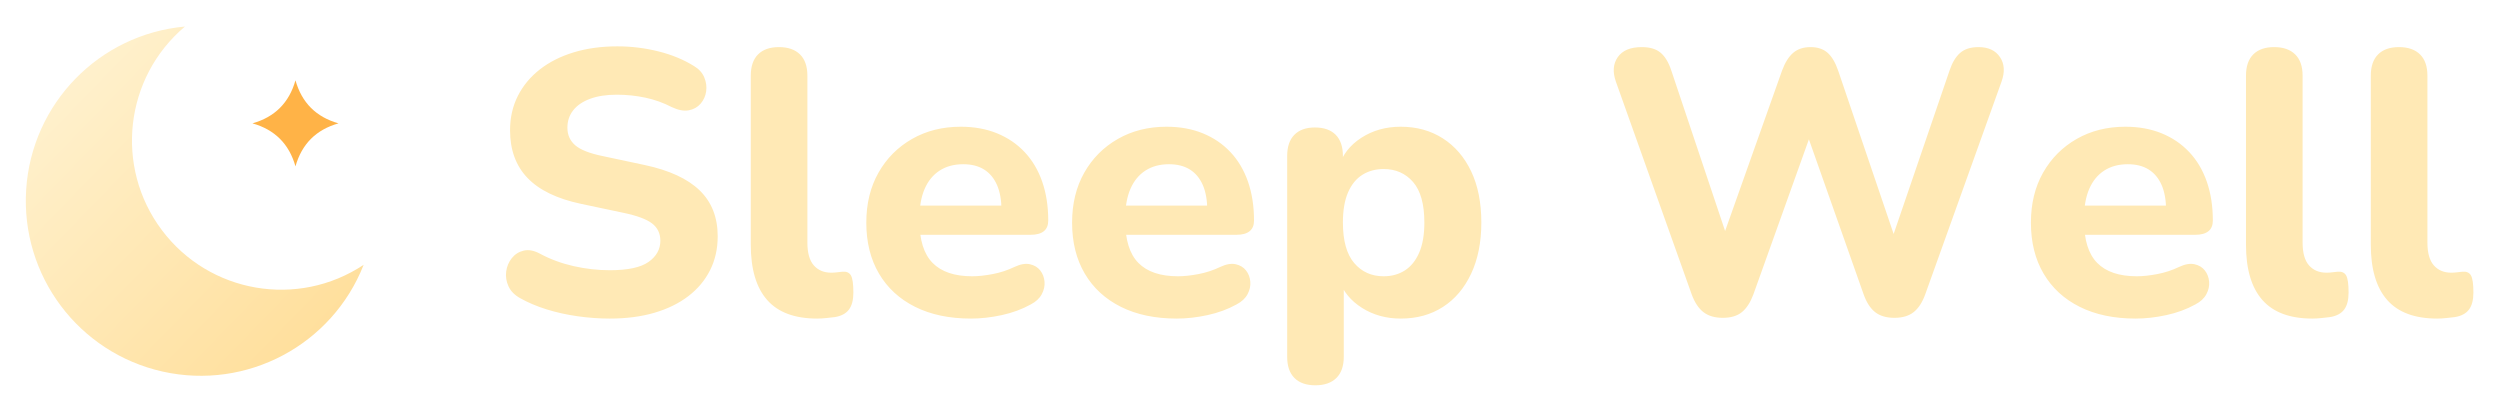
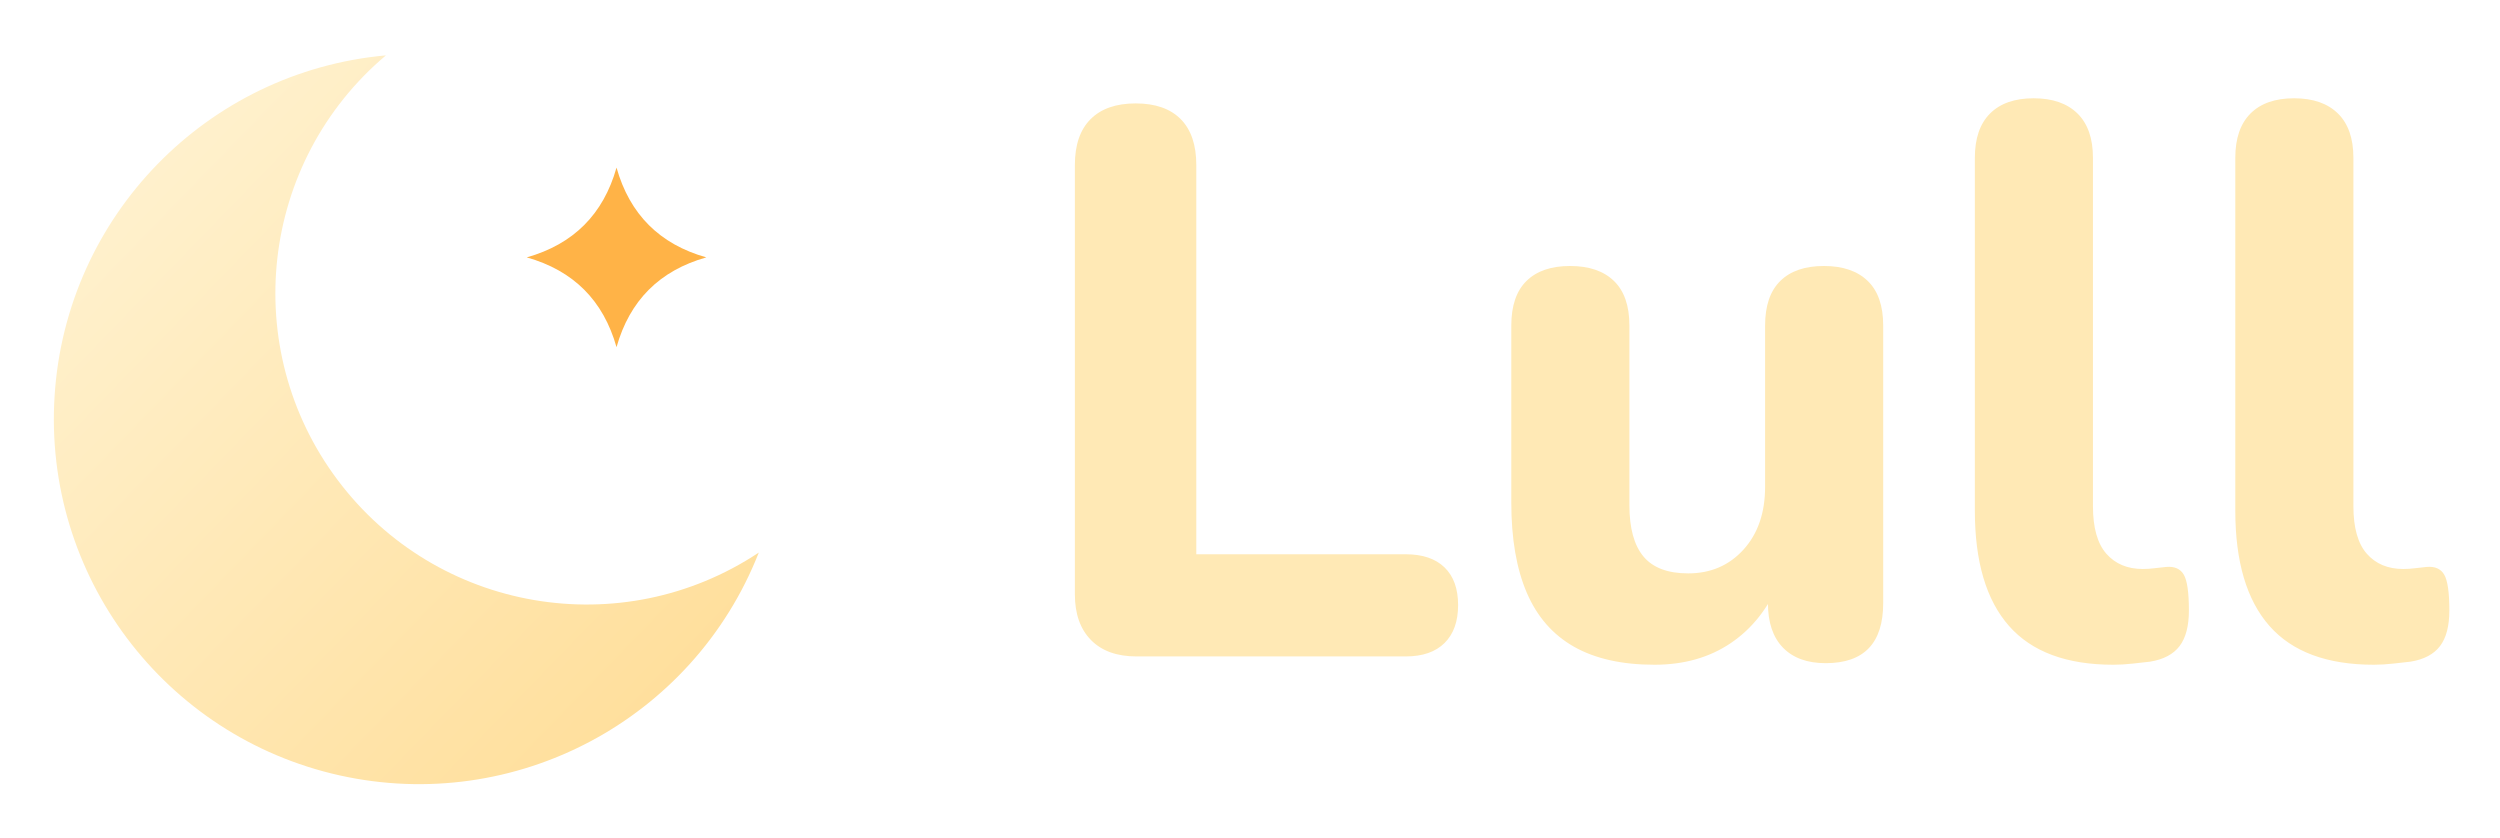
- <svg xmlns="http://www.w3.org/2000/svg" viewBox="0 0 747 120" role="img" aria-label="Lull">
+ <svg xmlns="http://www.w3.org/2000/svg" viewBox="0 0 358 120" role="img" aria-label="Lull">
  <defs>
    <linearGradient id="htile" x1="0" y1="0" x2="1" y2="1">
      <stop offset="0" stop-color="#2D2A78" />
      <stop offset="1" stop-color="#15142E" />
    </linearGradient>
    <linearGradient id="mL" x1="0" y1="0" x2="1" y2="1">
      <stop offset="0" stop-color="#FFF4D6" />
      <stop offset="1" stop-color="#FFDC94" />
    </linearGradient>
    <linearGradient id="mD" x1="0" y1="0" x2="1" y2="1">
      <stop offset="0" stop-color="#5A57E0" />
      <stop offset="1" stop-color="#3430A5" />
    </linearGradient>
  </defs>
  <g transform="scale(0.42857) translate(-96,-128)">
    <path d="M224.95 146.50 A122 122 0 1 0 349.54 312.63 A104 104 0 0 1 224.95 146.50Z" fill="url(#mL)" />
    <path d="M302 184 Q308.6 207.4 332 214 Q308.6 220.6 302 244 Q295.4 220.6 272 214 Q295.4 207.4 302 184Z" fill="#FFB347" />
  </g>
-   <path d="M182.191 95.19Q177.473 95.19 172.58 94.497Q167.687 93.804 163.302 92.433Q158.916 91.061 155.444 89.102Q152.937 87.723 151.943 85.555Q150.948 83.388 151.246 81.137Q151.543 78.885 152.912 77.152Q154.281 75.419 156.459 74.89Q158.637 74.361 161.291 75.775Q165.904 78.266 171.339 79.505Q176.774 80.744 182.191 80.744Q190.302 80.744 193.808 78.249Q197.314 75.755 197.314 71.928Q197.314 68.674 194.844 66.768Q192.373 64.861 186.236 63.58L173.566 60.899Q162.855 58.624 157.63 53.181Q152.404 47.739 152.404 38.932Q152.404 33.269 154.732 28.666Q157.06 24.063 161.306 20.745Q165.551 17.427 171.435 15.638Q177.319 13.85 184.467 13.85Q190.731 13.85 196.744 15.354Q202.757 16.859 207.398 19.756Q209.575 21.058 210.437 23.131Q211.299 25.204 210.998 27.308Q210.697 29.412 209.342 30.978Q207.987 32.543 205.806 32.96Q203.625 33.377 200.711 31.998Q196.988 30.067 192.838 29.182Q188.687 28.296 184.285 28.296Q179.624 28.296 176.314 29.524Q173.004 30.752 171.272 32.963Q169.54 35.174 169.54 38.162Q169.54 41.387 171.877 43.409Q174.214 45.431 180.079 46.635L192.673 49.316Q203.656 51.668 209.053 56.884Q214.449 62.099 214.449 70.604Q214.449 76.191 212.178 80.717Q209.906 85.242 205.678 88.484Q201.449 91.725 195.527 93.458Q189.604 95.19 182.191 95.19Z M244.162 95.19Q234.129 95.19 229.232 89.642Q224.335 84.094 224.335 73.124V22.603Q224.335 18.43 226.513 16.252Q228.691 14.074 232.753 14.074Q236.814 14.074 239.031 16.252Q241.247 18.43 241.247 22.603V72.487Q241.247 77.112 243.168 79.296Q245.089 81.479 248.384 81.479Q249.245 81.479 250.064 81.37Q250.883 81.262 251.737 81.185Q253.516 81.031 254.251 82.288Q254.987 83.545 254.987 87.424Q254.987 90.751 253.656 92.512Q252.326 94.273 249.434 94.749Q248.419 94.861 246.959 95.026Q245.499 95.19 244.162 95.19Z M290.132 95.19Q280.45 95.19 273.432 91.683Q266.414 88.176 262.633 81.739Q258.853 75.303 258.853 66.532Q258.853 58.02 262.486 51.601Q266.119 45.182 272.511 41.524Q278.902 37.866 287.065 37.866Q293.064 37.866 297.887 39.823Q302.711 41.78 306.155 45.434Q309.6 49.088 311.406 54.272Q313.212 59.455 313.212 65.91Q313.212 68.031 311.882 69.095Q310.552 70.159 307.941 70.159H272.796V61.428H301.005L299.248 62.968Q299.248 58.342 297.912 55.291Q296.575 52.24 294.053 50.655Q291.53 49.07 287.8 49.07Q283.692 49.07 280.757 50.974Q277.821 52.877 276.278 56.45Q274.735 60.022 274.735 65.124V65.978Q274.735 74.566 278.661 78.558Q282.587 82.55 290.496 82.55Q293.198 82.55 296.627 81.893Q300.057 81.235 303.129 79.759Q305.762 78.52 307.729 78.951Q309.697 79.382 310.813 80.8Q311.93 82.218 312.101 84.141Q312.273 86.063 311.275 87.918Q310.277 89.774 307.98 90.971Q304.095 93.119 299.333 94.154Q294.57 95.19 290.132 95.19Z M351.62 95.19Q341.938 95.19 334.92 91.683Q327.902 88.176 324.121 81.739Q320.341 75.303 320.341 66.532Q320.341 58.02 323.974 51.601Q327.607 45.182 333.999 41.524Q340.39 37.866 348.553 37.866Q354.552 37.866 359.375 39.823Q364.199 41.78 367.643 45.434Q371.088 49.088 372.894 54.272Q374.7 59.455 374.7 65.91Q374.7 68.031 373.37 69.095Q372.04 70.159 369.429 70.159H334.284V61.428H362.493L360.736 62.968Q360.736 58.342 359.4 55.291Q358.063 52.24 355.541 50.655Q353.018 49.07 349.288 49.07Q345.18 49.07 342.245 50.974Q339.309 52.877 337.766 56.45Q336.223 60.022 336.223 65.124V65.978Q336.223 74.566 340.149 78.558Q344.075 82.55 351.984 82.55Q354.686 82.55 358.115 81.893Q361.545 81.235 364.617 79.759Q367.25 78.52 369.217 78.951Q371.185 79.382 372.301 80.8Q373.418 82.218 373.589 84.141Q373.761 86.063 372.763 87.918Q371.765 89.774 369.468 90.971Q365.583 93.119 360.821 94.154Q356.058 95.19 351.62 95.19Z M393.025 115.126Q388.963 115.126 386.785 112.948Q384.607 110.77 384.607 106.597V46.62Q384.607 42.446 386.768 40.268Q388.928 38.09 392.878 38.09Q396.939 38.09 399.1 40.268Q401.26 42.446 401.26 46.62V54.233L400.028 49.821Q401.673 44.46 406.776 41.163Q411.878 37.866 418.542 37.866Q425.675 37.866 431.107 41.338Q436.539 44.81 439.58 51.191Q442.622 57.572 442.622 66.49Q442.622 75.296 439.58 81.771Q436.539 88.246 431.145 91.718Q425.752 95.19 418.542 95.19Q412.026 95.19 406.979 92.002Q401.932 88.814 400.175 83.747H401.519V106.597Q401.519 110.77 399.303 112.948Q397.086 115.126 393.025 115.126ZM413.429 82.55Q417.047 82.55 419.779 80.798Q422.512 79.045 424.055 75.49Q425.598 71.935 425.598 66.49Q425.598 58.267 422.228 54.386Q418.859 50.506 413.429 50.506Q409.846 50.506 407.096 52.221Q404.346 53.935 402.803 57.472Q401.26 61.01 401.26 66.49Q401.26 74.636 404.629 78.593Q407.999 82.55 413.429 82.55Z M514.769 94.966Q511.183 94.966 508.985 93.265Q506.786 91.563 505.455 87.901L482.819 24.375Q481.306 20.054 483.393 17.064Q485.48 14.074 490.571 14.074Q494.192 14.074 496.187 15.754Q498.183 17.435 499.367 21.02L517.808 76.022H512.977L532.489 21.062Q533.82 17.477 535.815 15.775Q537.811 14.074 540.99 14.074Q544.169 14.074 546.088 15.775Q548.007 17.477 549.267 21.174L567.897 76.022H563.732L582.544 21.02Q583.727 17.512 585.705 15.793Q587.684 14.074 591.192 14.074Q595.583 14.074 597.596 17.064Q599.609 20.054 598.062 24.375L575.237 88.013Q573.941 91.563 571.798 93.265Q569.655 94.966 566.035 94.966Q562.45 94.966 560.289 93.265Q558.129 91.563 556.834 87.901L539.17 37.857H541.851L523.893 88.013Q522.563 91.563 520.476 93.265Q518.389 94.966 514.769 94.966Z M638.116 95.19Q628.434 95.19 621.416 91.683Q614.398 88.176 610.617 81.739Q606.837 75.303 606.837 66.532Q606.837 58.02 610.47 51.601Q614.103 45.182 620.495 41.524Q626.886 37.866 635.049 37.866Q641.048 37.866 645.871 39.823Q650.695 41.78 654.139 45.434Q657.584 49.088 659.39 54.272Q661.196 59.455 661.196 65.91Q661.196 68.031 659.866 69.095Q658.536 70.159 655.925 70.159H620.78V61.428H648.989L647.232 62.968Q647.232 58.342 645.896 55.291Q644.559 52.24 642.037 50.655Q639.514 49.07 635.784 49.07Q631.676 49.07 628.741 50.974Q625.805 52.877 624.262 56.45Q622.719 60.022 622.719 65.124V65.978Q622.719 74.566 626.645 78.558Q630.571 82.55 638.48 82.55Q641.182 82.55 644.611 81.893Q648.041 81.235 651.113 79.759Q653.746 78.52 655.713 78.951Q657.681 79.382 658.797 80.8Q659.914 82.218 660.085 84.141Q660.257 86.063 659.259 87.918Q658.261 89.774 655.964 90.971Q652.079 93.119 647.317 94.154Q642.554 95.19 638.116 95.19Z M690.93 95.19Q680.897 95.19 676 89.642Q671.103 84.094 671.103 73.124V22.603Q671.103 18.43 673.281 16.252Q675.459 14.074 679.521 14.074Q683.582 14.074 685.799 16.252Q688.015 18.43 688.015 22.603V72.487Q688.015 77.112 689.936 79.296Q691.857 81.479 695.152 81.479Q696.013 81.479 696.832 81.37Q697.651 81.262 698.505 81.185Q700.284 81.031 701.019 82.288Q701.755 83.545 701.755 87.424Q701.755 90.751 700.424 92.512Q699.094 94.273 696.202 94.749Q695.187 94.861 693.727 95.026Q692.267 95.19 690.93 95.19Z M728.226 95.19Q718.193 95.19 713.296 89.642Q708.399 84.094 708.399 73.124V22.603Q708.399 18.43 710.577 16.252Q712.755 14.074 716.817 14.074Q720.878 14.074 723.095 16.252Q725.311 18.43 725.311 22.603V72.487Q725.311 77.112 727.232 79.296Q729.153 81.479 732.448 81.479Q733.309 81.479 734.128 81.37Q734.947 81.262 735.801 81.185Q737.58 81.031 738.315 82.288Q739.051 83.545 739.051 87.424Q739.051 90.751 737.72 92.512Q736.39 94.273 733.498 94.749Q732.483 94.861 731.023 95.026Q729.563 95.19 728.226 95.19Z" fill="#FFE9B5" />
+   <path d="M162.746 94.0Q158.537 94.0 156.23 91.654Q153.922 89.308 153.922 85.099V23.633Q153.922 19.312 156.174 17.061Q158.425 14.809 162.634 14.809Q166.843 14.809 169.077 17.061Q171.31 19.312 171.31 23.633V79.371H201.3Q204.92 79.371 206.86 81.255Q208.8 83.139 208.8 86.647Q208.8 90.156 206.86 92.078Q204.92 94.0 201.3 94.0Z M236.929 95.19Q229.957 95.19 225.407 92.618Q220.857 90.045 218.637 84.882Q216.418 79.719 216.418 71.97V46.62Q216.418 42.369 218.596 40.23Q220.774 38.09 224.836 38.09Q228.897 38.09 231.114 40.23Q233.33 42.369 233.33 46.62V72.334Q233.33 77.281 235.349 79.695Q237.368 82.109 241.748 82.109Q246.576 82.109 249.669 78.701Q252.762 75.293 252.762 69.716V46.62Q252.762 42.369 254.94 40.23Q257.118 38.09 261.179 38.09Q265.241 38.09 267.457 40.23Q269.674 42.369 269.674 46.62V86.36Q269.674 94.966 261.438 94.966Q257.489 94.966 255.328 92.75Q253.168 90.533 253.168 86.36V78.83L254.841 83.243Q252.419 89.01 247.834 92.1Q243.25 95.19 236.929 95.19Z M302.626 95.19Q292.593 95.19 287.696 89.642Q282.799 84.094 282.799 73.124V22.603Q282.799 18.43 284.977 16.252Q287.155 14.074 291.217 14.074Q295.278 14.074 297.495 16.252Q299.711 18.43 299.711 22.603V72.487Q299.711 77.112 301.632 79.296Q303.553 81.479 306.848 81.479Q307.709 81.479 308.528 81.37Q309.347 81.262 310.201 81.185Q311.98 81.031 312.715 82.288Q313.451 83.545 313.451 87.424Q313.451 90.751 312.12 92.512Q310.79 94.273 307.898 94.749Q306.883 94.861 305.423 95.026Q303.963 95.19 302.626 95.19Z M339.922 95.19Q329.889 95.19 324.992 89.642Q320.095 84.094 320.095 73.124V22.603Q320.095 18.43 322.273 16.252Q324.451 14.074 328.513 14.074Q332.574 14.074 334.791 16.252Q337.007 18.43 337.007 22.603V72.487Q337.007 77.112 338.928 79.296Q340.849 81.479 344.144 81.479Q345.005 81.479 345.824 81.37Q346.643 81.262 347.497 81.185Q349.276 81.031 350.011 82.288Q350.747 83.545 350.747 87.424Q350.747 90.751 349.416 92.512Q348.086 94.273 345.194 94.749Q344.179 94.861 342.719 95.026Q341.259 95.19 339.922 95.19Z" fill="#FFE9B5" />
</svg>
